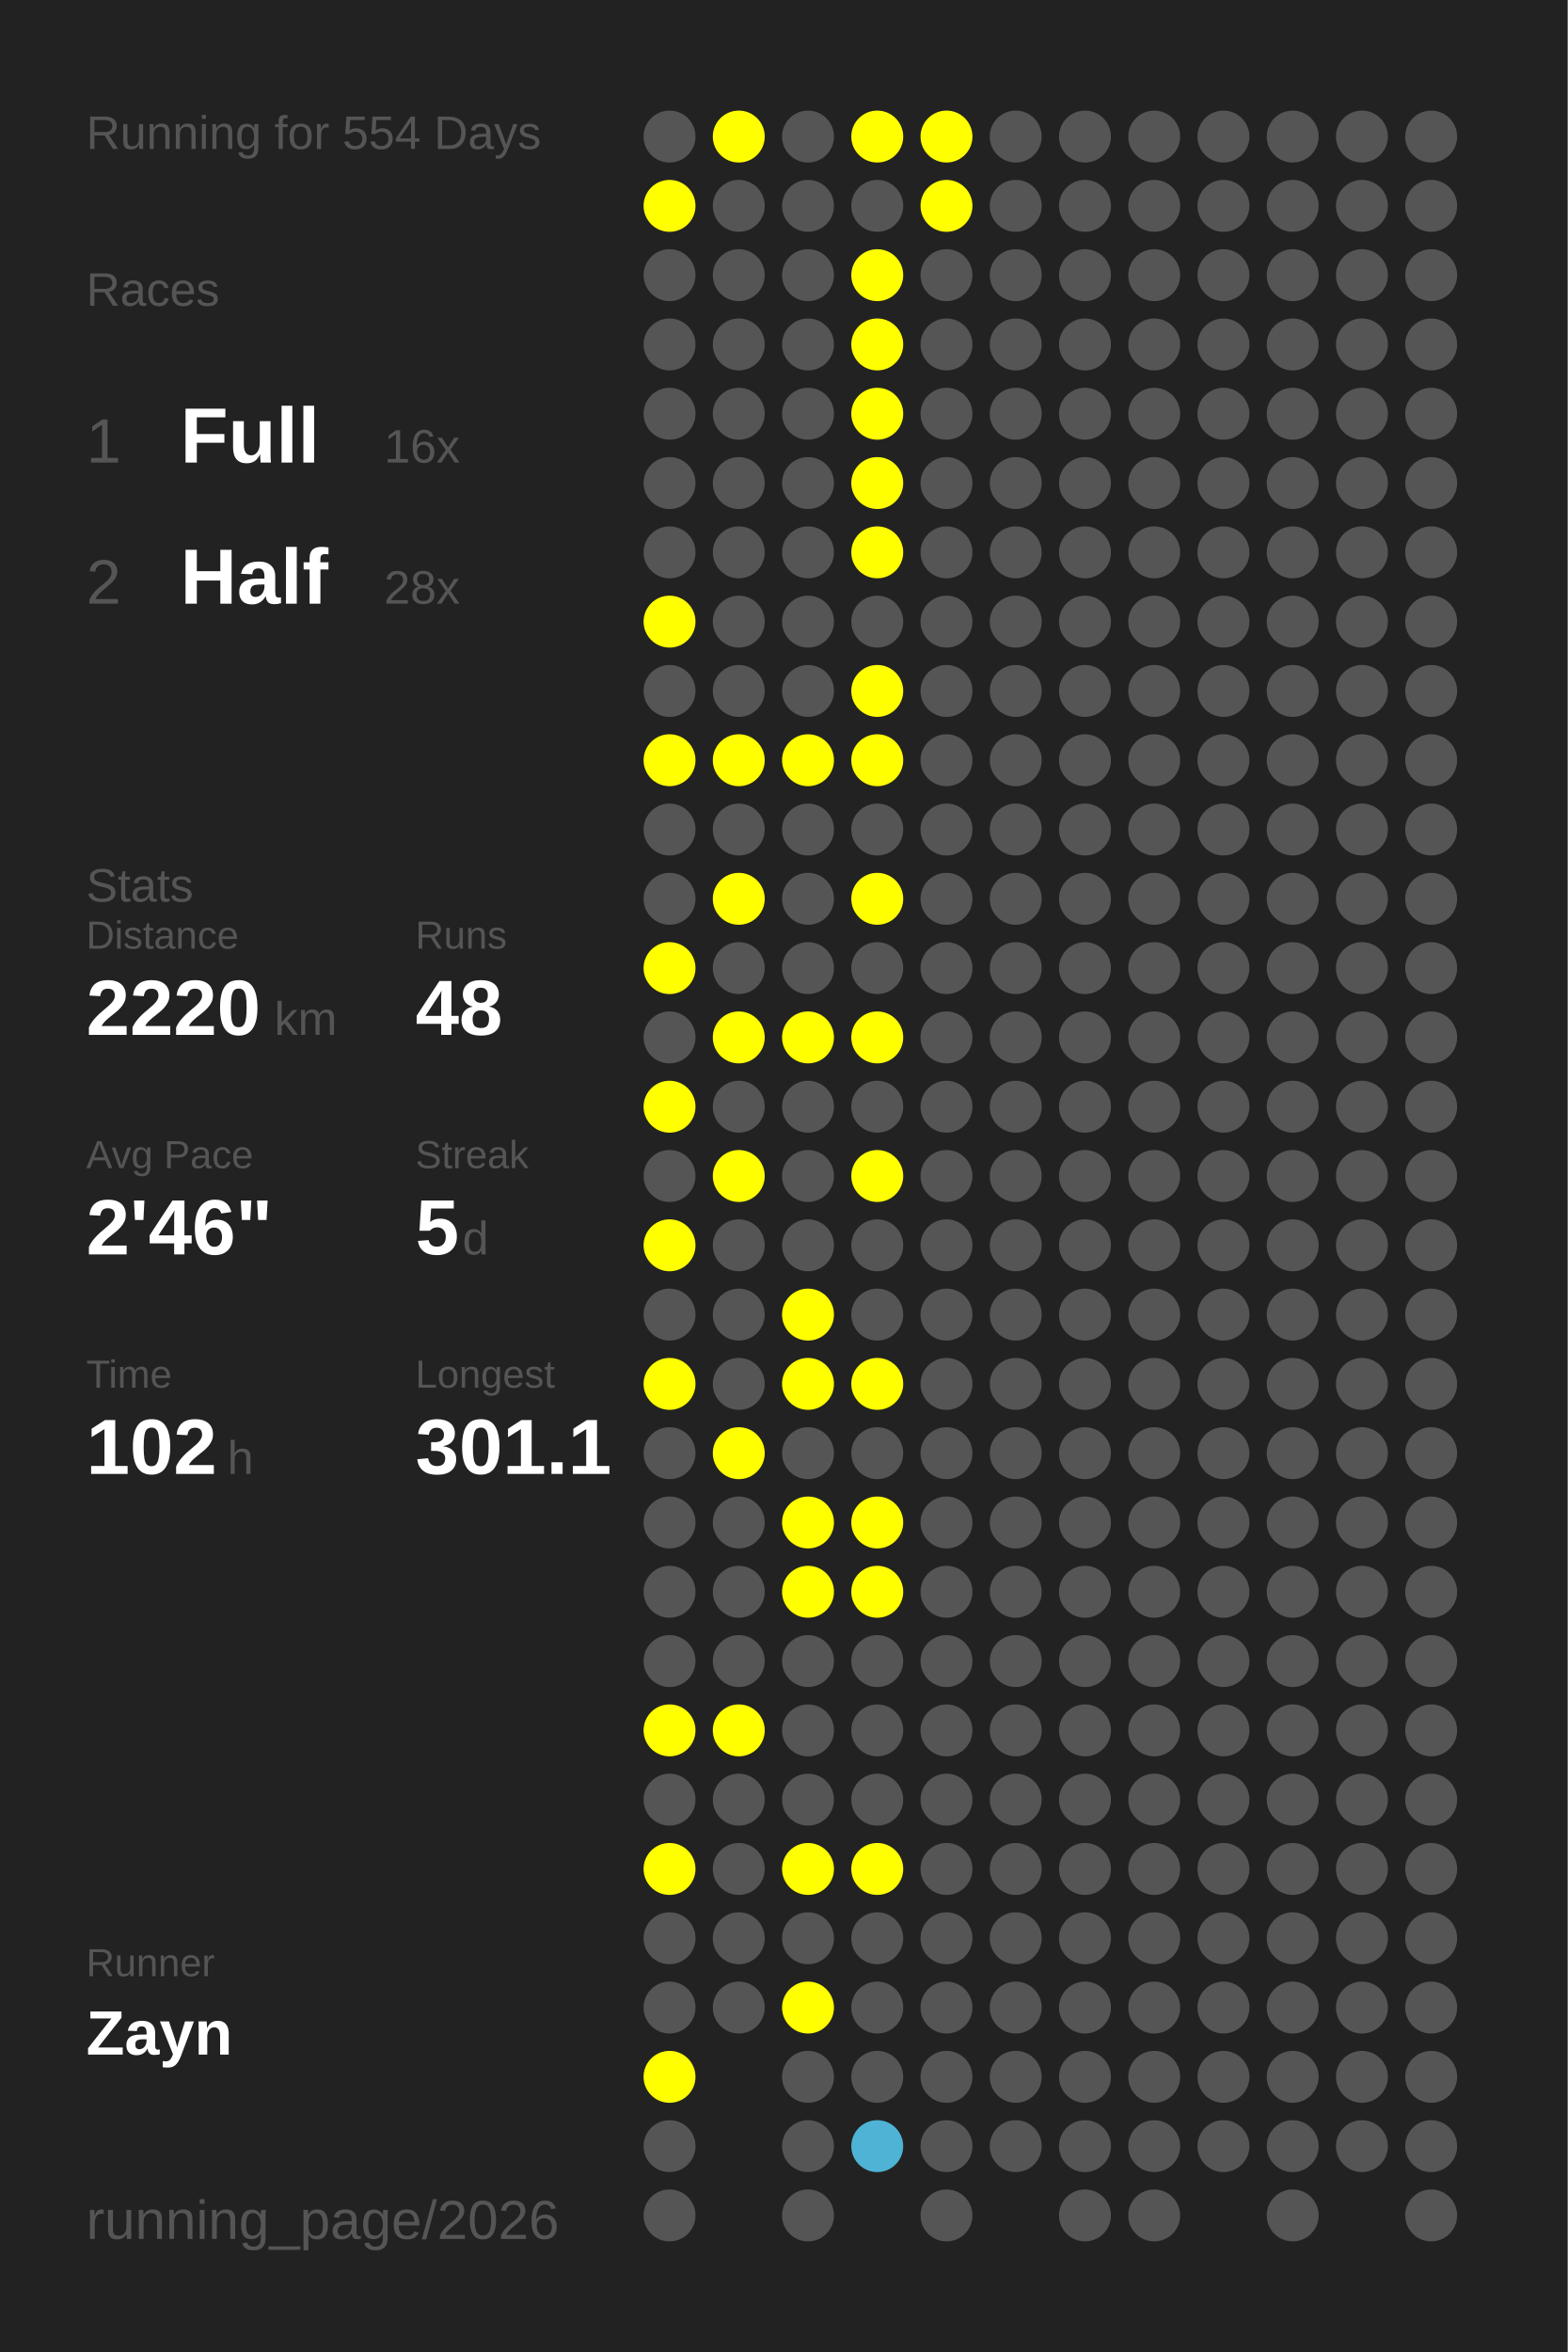
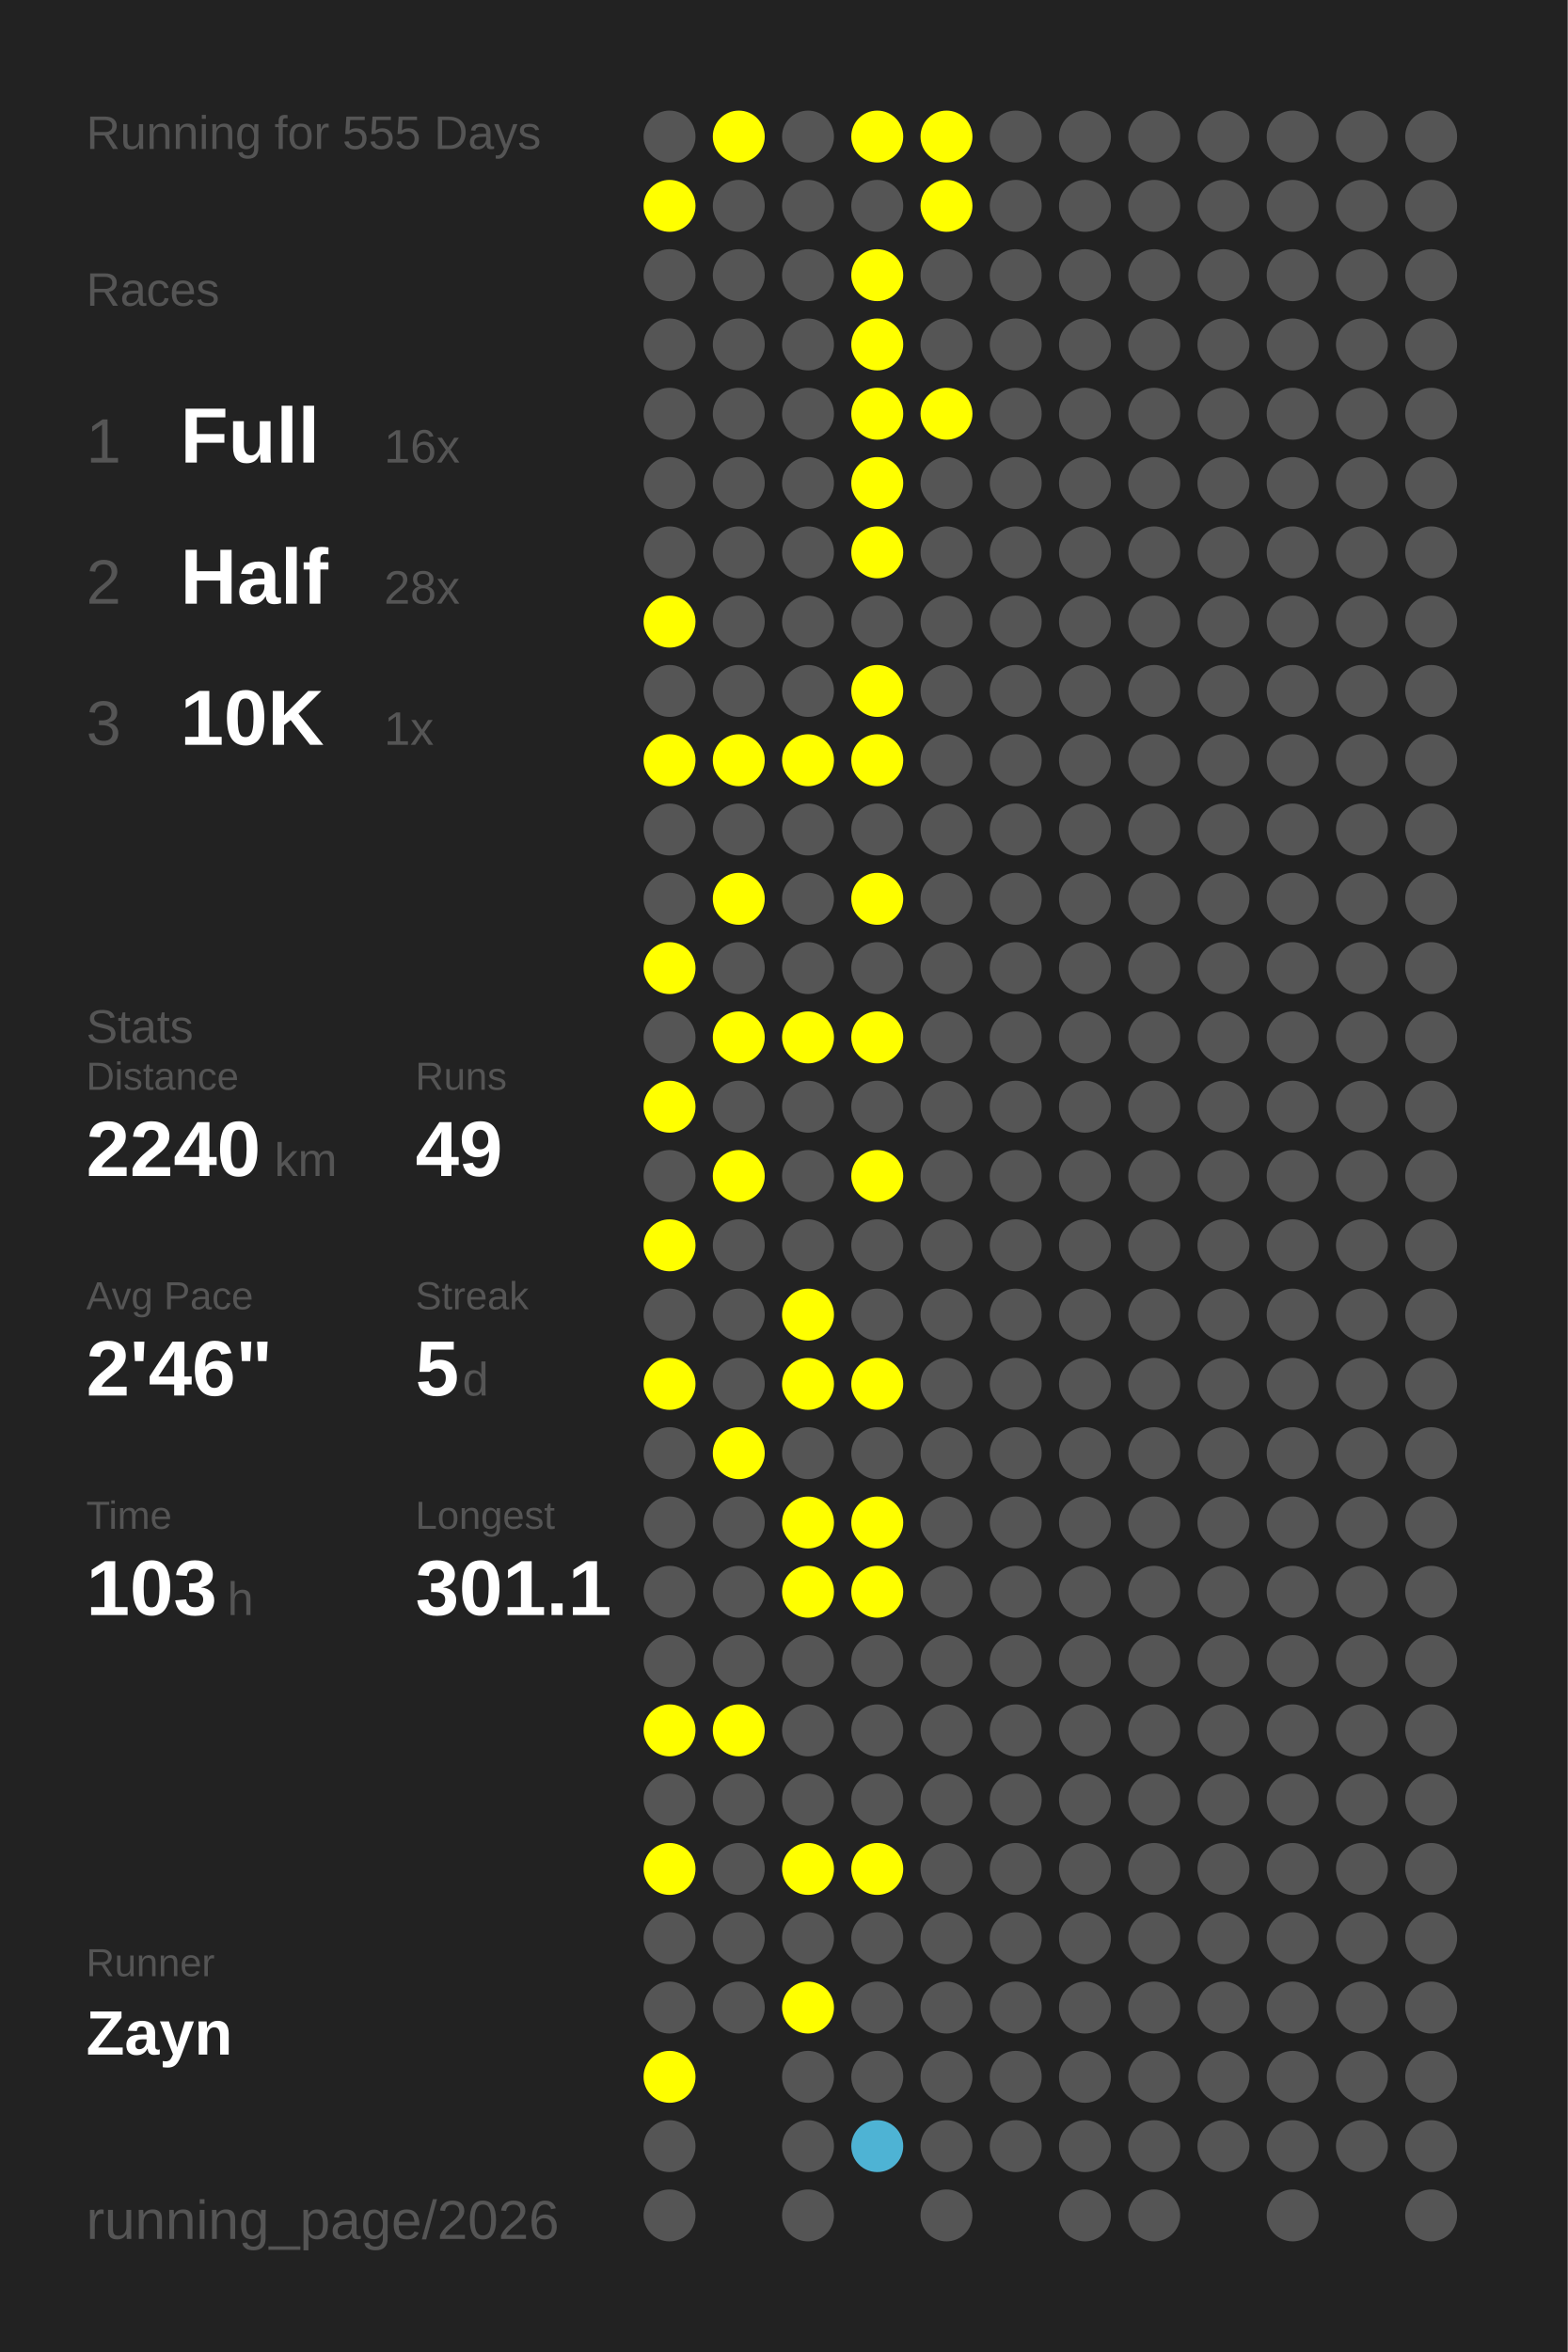
<svg xmlns="http://www.w3.org/2000/svg" baseProfile="full" height="300mm" version="1.1" viewBox="0,0,200,300" width="200mm">
  <defs />
  <rect fill="#222222" height="300" width="200" x="0" y="0" />
-   <text fill="#555555" style="font-size:6px; font-family:Arial;" x="11" y="19">Running for 554 Days</text>
+   <text fill="#555555" style="font-size:6px; font-family:Arial;" x="11" y="19">Running for 555 Days</text>
  <text fill="#555555" style="font-size:6px; font-family:Arial;" x="11" y="39">Races</text>
  <text fill="#555555" style="font-size:8px; font-family:Arial;" x="11" y="59">1</text>
  <text fill="#FFFFFF" style="font-size:10px; font-family:Arial; font-weight:bold;" x="23" y="59">Full</text>
  <text fill="#555555" style="font-size:6px; font-family:Arial;" x="49" y="59">16x</text>
  <text fill="#555555" style="font-size:8px; font-family:Arial;" x="11" y="77">2</text>
  <text fill="#FFFFFF" style="font-size:10px; font-family:Arial; font-weight:bold;" x="23" y="77">Half</text>
  <text fill="#555555" style="font-size:6px; font-family:Arial;" x="49" y="77">28x</text>
-   <text fill="#555555" style="font-size:6px; font-family:Arial;" x="11" y="115">Stats</text>
-   <text fill="#555555" style="font-size:5px; font-family:Arial;" x="11" y="121">Distance</text>
-   <text fill="#FFFFFF" style="font-size:10px; font-family:Arial; font-weight:bold;" x="11" y="132">2220</text>
-   <text fill="#555555" style="font-size:6px; font-family:Arial;" x="35" y="132">km</text>
-   <text fill="#555555" style="font-size:5px; font-family:Arial;" x="53" y="121">Runs</text>
-   <text fill="#FFFFFF" style="font-size:10px; font-family:Arial; font-weight:bold;" x="53" y="132">48</text>
-   <text fill="#555555" style="font-size:5px; font-family:Arial;" x="11" y="149">Avg Pace</text>
-   <text fill="#FFFFFF" style="font-size:10px; font-family:Arial; font-weight:bold;" x="11" y="160">2'46"</text>
-   <text fill="#555555" style="font-size:5px; font-family:Arial;" x="53" y="149">Streak</text>
-   <text fill="#FFFFFF" style="font-size:10px; font-family:Arial; font-weight:bold;" x="53" y="160">5</text>
-   <text fill="#555555" style="font-size:6px; font-family:Arial;" x="59" y="160">d</text>
-   <text fill="#555555" style="font-size:5px; font-family:Arial;" x="11" y="177">Time</text>
-   <text fill="#FFFFFF" style="font-size:10px; font-family:Arial; font-weight:bold;" x="11" y="188">102</text>
-   <text fill="#555555" style="font-size:6px; font-family:Arial;" x="29" y="188">h</text>
-   <text fill="#555555" style="font-size:5px; font-family:Arial;" x="53" y="177">Longest</text>
-   <text fill="#FFFFFF" style="font-size:10px; font-family:Arial; font-weight:bold;" x="53" y="188">301.1</text>
+   <text fill="#555555" style="font-size:8px; font-family:Arial;" x="11" y="95">3</text>
+   <text fill="#FFFFFF" style="font-size:10px; font-family:Arial; font-weight:bold;" x="23" y="95">10K</text>
+   <text fill="#555555" style="font-size:6px; font-family:Arial;" x="49" y="95">1x</text>
+   <text fill="#555555" style="font-size:6px; font-family:Arial;" x="11" y="133">Stats</text>
+   <text fill="#555555" style="font-size:5px; font-family:Arial;" x="11" y="139">Distance</text>
+   <text fill="#FFFFFF" style="font-size:10px; font-family:Arial; font-weight:bold;" x="11" y="150">2240</text>
+   <text fill="#555555" style="font-size:6px; font-family:Arial;" x="35" y="150">km</text>
+   <text fill="#555555" style="font-size:5px; font-family:Arial;" x="53" y="139">Runs</text>
+   <text fill="#FFFFFF" style="font-size:10px; font-family:Arial; font-weight:bold;" x="53" y="150">49</text>
+   <text fill="#555555" style="font-size:5px; font-family:Arial;" x="11" y="167">Avg Pace</text>
+   <text fill="#FFFFFF" style="font-size:10px; font-family:Arial; font-weight:bold;" x="11" y="178">2'46"</text>
+   <text fill="#555555" style="font-size:5px; font-family:Arial;" x="53" y="167">Streak</text>
+   <text fill="#FFFFFF" style="font-size:10px; font-family:Arial; font-weight:bold;" x="53" y="178">5</text>
+   <text fill="#555555" style="font-size:6px; font-family:Arial;" x="59" y="178">d</text>
+   <text fill="#555555" style="font-size:5px; font-family:Arial;" x="11" y="195">Time</text>
+   <text fill="#FFFFFF" style="font-size:10px; font-family:Arial; font-weight:bold;" x="11" y="206">103</text>
+   <text fill="#555555" style="font-size:6px; font-family:Arial;" x="29" y="206">h</text>
+   <text fill="#555555" style="font-size:5px; font-family:Arial;" x="53" y="195">Longest</text>
+   <text fill="#FFFFFF" style="font-size:10px; font-family:Arial; font-weight:bold;" x="53" y="206">301.1</text>
  <text fill="#555555" style="font-size:5px; font-family:Arial;" x="11" y="252.065">Runner</text>
  <text fill="#FFFFFF" style="font-size:8px; font-family:Arial; font-weight:bold;" x="11" y="262.065">Zayn</text>
  <text fill="#555555" style="font-size:7px; font-family:Arial;" x="11" y="285.581">running_page/2026</text>
  <circle cx="85.417" cy="17.419" fill="#555555" r="3.312" />
  <circle cx="85.417" cy="26.258" fill="#FFFF00" r="3.312" />
  <circle cx="85.417" cy="35.097" fill="#555555" r="3.312" />
  <circle cx="85.417" cy="43.935" fill="#555555" r="3.312" />
  <circle cx="85.417" cy="52.774" fill="#555555" r="3.312" />
  <circle cx="85.417" cy="61.613" fill="#555555" r="3.312" />
  <circle cx="85.417" cy="70.452" fill="#555555" r="3.312" />
  <circle cx="85.417" cy="79.29" fill="#FFFF00" r="3.312" />
  <circle cx="85.417" cy="88.129" fill="#555555" r="3.312" />
  <circle cx="85.417" cy="96.968" fill="#FFFF00" r="3.312" />
  <circle cx="85.417" cy="105.806" fill="#555555" r="3.312" />
  <circle cx="85.417" cy="114.645" fill="#555555" r="3.312" />
  <circle cx="85.417" cy="123.484" fill="#FFFF00" r="3.312" />
  <circle cx="85.417" cy="132.323" fill="#555555" r="3.312" />
  <circle cx="85.417" cy="141.161" fill="#FFFF00" r="3.312" />
  <circle cx="85.417" cy="150" fill="#555555" r="3.312" />
  <circle cx="85.417" cy="158.839" fill="#FFFF00" r="3.312" />
  <circle cx="85.417" cy="167.677" fill="#555555" r="3.312" />
  <circle cx="85.417" cy="176.516" fill="#FFFF00" r="3.312" />
  <circle cx="85.417" cy="185.355" fill="#555555" r="3.312" />
  <circle cx="85.417" cy="194.194" fill="#555555" r="3.312" />
  <circle cx="85.417" cy="203.032" fill="#555555" r="3.312" />
  <circle cx="85.417" cy="211.871" fill="#555555" r="3.312" />
  <circle cx="85.417" cy="220.71" fill="#FFFF00" r="3.312" />
  <circle cx="85.417" cy="229.548" fill="#555555" r="3.312" />
  <circle cx="85.417" cy="238.387" fill="#FFFF00" r="3.312" />
  <circle cx="85.417" cy="247.226" fill="#555555" r="3.312" />
  <circle cx="85.417" cy="256.065" fill="#555555" r="3.312" />
  <circle cx="85.417" cy="264.903" fill="#FFFF00" r="3.312" />
  <circle cx="85.417" cy="273.742" fill="#555555" r="3.312" />
  <circle cx="85.417" cy="282.581" fill="#555555" r="3.312" />
  <circle cx="94.25" cy="17.419" fill="#FFFF00" r="3.312" />
  <circle cx="94.25" cy="26.258" fill="#555555" r="3.312" />
  <circle cx="94.25" cy="35.097" fill="#555555" r="3.312" />
  <circle cx="94.25" cy="43.935" fill="#555555" r="3.312" />
  <circle cx="94.25" cy="52.774" fill="#555555" r="3.312" />
  <circle cx="94.25" cy="61.613" fill="#555555" r="3.312" />
  <circle cx="94.25" cy="70.452" fill="#555555" r="3.312" />
  <circle cx="94.25" cy="79.29" fill="#555555" r="3.312" />
  <circle cx="94.25" cy="88.129" fill="#555555" r="3.312" />
  <circle cx="94.25" cy="96.968" fill="#FFFF00" r="3.312" />
  <circle cx="94.25" cy="105.806" fill="#555555" r="3.312" />
  <circle cx="94.25" cy="114.645" fill="#FFFF00" r="3.312" />
  <circle cx="94.25" cy="123.484" fill="#555555" r="3.312" />
  <circle cx="94.25" cy="132.323" fill="#FFFF00" r="3.312" />
  <circle cx="94.25" cy="141.161" fill="#555555" r="3.312" />
  <circle cx="94.25" cy="150" fill="#FFFF00" r="3.312" />
  <circle cx="94.25" cy="158.839" fill="#555555" r="3.312" />
  <circle cx="94.25" cy="167.677" fill="#555555" r="3.312" />
  <circle cx="94.25" cy="176.516" fill="#555555" r="3.312" />
  <circle cx="94.25" cy="185.355" fill="#FFFF00" r="3.312" />
  <circle cx="94.25" cy="194.194" fill="#555555" r="3.312" />
  <circle cx="94.25" cy="203.032" fill="#555555" r="3.312" />
  <circle cx="94.25" cy="211.871" fill="#555555" r="3.312" />
  <circle cx="94.25" cy="220.71" fill="#FFFF00" r="3.312" />
  <circle cx="94.25" cy="229.548" fill="#555555" r="3.312" />
  <circle cx="94.25" cy="238.387" fill="#555555" r="3.312" />
  <circle cx="94.25" cy="247.226" fill="#555555" r="3.312" />
  <circle cx="94.25" cy="256.065" fill="#555555" r="3.312" />
  <circle cx="103.083" cy="17.419" fill="#555555" r="3.312" />
  <circle cx="103.083" cy="26.258" fill="#555555" r="3.312" />
  <circle cx="103.083" cy="35.097" fill="#555555" r="3.312" />
  <circle cx="103.083" cy="43.935" fill="#555555" r="3.312" />
  <circle cx="103.083" cy="52.774" fill="#555555" r="3.312" />
  <circle cx="103.083" cy="61.613" fill="#555555" r="3.312" />
  <circle cx="103.083" cy="70.452" fill="#555555" r="3.312" />
  <circle cx="103.083" cy="79.29" fill="#555555" r="3.312" />
  <circle cx="103.083" cy="88.129" fill="#555555" r="3.312" />
  <circle cx="103.083" cy="96.968" fill="#FFFF00" r="3.312" />
  <circle cx="103.083" cy="105.806" fill="#555555" r="3.312" />
  <circle cx="103.083" cy="114.645" fill="#555555" r="3.312" />
  <circle cx="103.083" cy="123.484" fill="#555555" r="3.312" />
  <circle cx="103.083" cy="132.323" fill="#FFFF00" r="3.312" />
  <circle cx="103.083" cy="141.161" fill="#555555" r="3.312" />
  <circle cx="103.083" cy="150" fill="#555555" r="3.312" />
  <circle cx="103.083" cy="158.839" fill="#555555" r="3.312" />
  <circle cx="103.083" cy="167.677" fill="#FFFF00" r="3.312" />
  <circle cx="103.083" cy="176.516" fill="#FFFF00" r="3.312" />
  <circle cx="103.083" cy="185.355" fill="#555555" r="3.312" />
  <circle cx="103.083" cy="194.194" fill="#FFFF00" r="3.312" />
  <circle cx="103.083" cy="203.032" fill="#FFFF00" r="3.312" />
  <circle cx="103.083" cy="211.871" fill="#555555" r="3.312" />
  <circle cx="103.083" cy="220.71" fill="#555555" r="3.312" />
  <circle cx="103.083" cy="229.548" fill="#555555" r="3.312" />
  <circle cx="103.083" cy="238.387" fill="#FFFF00" r="3.312" />
  <circle cx="103.083" cy="247.226" fill="#555555" r="3.312" />
  <circle cx="103.083" cy="256.065" fill="#FFFF00" r="3.312" />
  <circle cx="103.083" cy="264.903" fill="#555555" r="3.312" />
  <circle cx="103.083" cy="273.742" fill="#555555" r="3.312" />
  <circle cx="103.083" cy="282.581" fill="#555555" r="3.312" />
  <circle cx="111.917" cy="17.419" fill="#FFFF00" r="3.312" />
  <circle cx="111.917" cy="26.258" fill="#555555" r="3.312" />
  <circle cx="111.917" cy="35.097" fill="#FFFF00" r="3.312" />
  <circle cx="111.917" cy="43.935" fill="#FFFF00" r="3.312" />
  <circle cx="111.917" cy="52.774" fill="#FFFF00" r="3.312" />
  <circle cx="111.917" cy="61.613" fill="#FFFF00" r="3.312" />
  <circle cx="111.917" cy="70.452" fill="#FFFF00" r="3.312" />
  <circle cx="111.917" cy="79.29" fill="#555555" r="3.312" />
  <circle cx="111.917" cy="88.129" fill="#FFFF00" r="3.312" />
  <circle cx="111.917" cy="96.968" fill="#FFFF00" r="3.312" />
  <circle cx="111.917" cy="105.806" fill="#555555" r="3.312" />
  <circle cx="111.917" cy="114.645" fill="#FFFF00" r="3.312" />
  <circle cx="111.917" cy="123.484" fill="#555555" r="3.312" />
  <circle cx="111.917" cy="132.323" fill="#FFFF00" r="3.312" />
  <circle cx="111.917" cy="141.161" fill="#555555" r="3.312" />
  <circle cx="111.917" cy="150" fill="#FFFF00" r="3.312" />
  <circle cx="111.917" cy="158.839" fill="#555555" r="3.312" />
  <circle cx="111.917" cy="167.677" fill="#555555" r="3.312" />
  <circle cx="111.917" cy="176.516" fill="#FFFF00" r="3.312" />
  <circle cx="111.917" cy="185.355" fill="#555555" r="3.312" />
  <circle cx="111.917" cy="194.194" fill="#FFFF00" r="3.312" />
  <circle cx="111.917" cy="203.032" fill="#FFFF00" r="3.312" />
  <circle cx="111.917" cy="211.871" fill="#555555" r="3.312" />
  <circle cx="111.917" cy="220.71" fill="#555555" r="3.312" />
  <circle cx="111.917" cy="229.548" fill="#555555" r="3.312" />
  <circle cx="111.917" cy="238.387" fill="#FFFF00" r="3.312" />
  <circle cx="111.917" cy="247.226" fill="#555555" r="3.312" />
  <circle cx="111.917" cy="256.065" fill="#555555" r="3.312" />
  <circle cx="111.917" cy="264.903" fill="#555555" r="3.312" />
  <circle cx="111.917" cy="273.742" fill="#4eb3d4" r="3.312" />
  <circle cx="120.75" cy="17.419" fill="#FFFF00" r="3.312" />
  <circle cx="120.75" cy="26.258" fill="#FFFF00" r="3.312" />
  <circle cx="120.75" cy="35.097" fill="#555555" r="3.312" />
  <circle cx="120.75" cy="43.935" fill="#555555" r="3.312" />
-   <circle cx="120.75" cy="52.774" fill="#555555" r="3.312" />
+   <circle cx="120.75" cy="52.774" fill="#FFFF00" r="3.312" />
  <circle cx="120.75" cy="61.613" fill="#555555" r="3.312" />
  <circle cx="120.75" cy="70.452" fill="#555555" r="3.312" />
  <circle cx="120.75" cy="79.29" fill="#555555" r="3.312" />
  <circle cx="120.75" cy="88.129" fill="#555555" r="3.312" />
  <circle cx="120.75" cy="96.968" fill="#555555" r="3.312" />
  <circle cx="120.75" cy="105.806" fill="#555555" r="3.312" />
  <circle cx="120.75" cy="114.645" fill="#555555" r="3.312" />
  <circle cx="120.75" cy="123.484" fill="#555555" r="3.312" />
  <circle cx="120.75" cy="132.323" fill="#555555" r="3.312" />
  <circle cx="120.75" cy="141.161" fill="#555555" r="3.312" />
  <circle cx="120.75" cy="150" fill="#555555" r="3.312" />
  <circle cx="120.75" cy="158.839" fill="#555555" r="3.312" />
  <circle cx="120.75" cy="167.677" fill="#555555" r="3.312" />
  <circle cx="120.75" cy="176.516" fill="#555555" r="3.312" />
  <circle cx="120.75" cy="185.355" fill="#555555" r="3.312" />
  <circle cx="120.75" cy="194.194" fill="#555555" r="3.312" />
  <circle cx="120.75" cy="203.032" fill="#555555" r="3.312" />
  <circle cx="120.75" cy="211.871" fill="#555555" r="3.312" />
  <circle cx="120.75" cy="220.71" fill="#555555" r="3.312" />
  <circle cx="120.75" cy="229.548" fill="#555555" r="3.312" />
  <circle cx="120.75" cy="238.387" fill="#555555" r="3.312" />
  <circle cx="120.75" cy="247.226" fill="#555555" r="3.312" />
  <circle cx="120.75" cy="256.065" fill="#555555" r="3.312" />
  <circle cx="120.75" cy="264.903" fill="#555555" r="3.312" />
  <circle cx="120.75" cy="273.742" fill="#555555" r="3.312" />
  <circle cx="120.75" cy="282.581" fill="#555555" r="3.312" />
  <circle cx="129.583" cy="17.419" fill="#555555" r="3.312" />
  <circle cx="129.583" cy="26.258" fill="#555555" r="3.312" />
  <circle cx="129.583" cy="35.097" fill="#555555" r="3.312" />
  <circle cx="129.583" cy="43.935" fill="#555555" r="3.312" />
  <circle cx="129.583" cy="52.774" fill="#555555" r="3.312" />
  <circle cx="129.583" cy="61.613" fill="#555555" r="3.312" />
  <circle cx="129.583" cy="70.452" fill="#555555" r="3.312" />
  <circle cx="129.583" cy="79.29" fill="#555555" r="3.312" />
  <circle cx="129.583" cy="88.129" fill="#555555" r="3.312" />
  <circle cx="129.583" cy="96.968" fill="#555555" r="3.312" />
  <circle cx="129.583" cy="105.806" fill="#555555" r="3.312" />
  <circle cx="129.583" cy="114.645" fill="#555555" r="3.312" />
  <circle cx="129.583" cy="123.484" fill="#555555" r="3.312" />
  <circle cx="129.583" cy="132.323" fill="#555555" r="3.312" />
  <circle cx="129.583" cy="141.161" fill="#555555" r="3.312" />
  <circle cx="129.583" cy="150" fill="#555555" r="3.312" />
  <circle cx="129.583" cy="158.839" fill="#555555" r="3.312" />
  <circle cx="129.583" cy="167.677" fill="#555555" r="3.312" />
  <circle cx="129.583" cy="176.516" fill="#555555" r="3.312" />
  <circle cx="129.583" cy="185.355" fill="#555555" r="3.312" />
  <circle cx="129.583" cy="194.194" fill="#555555" r="3.312" />
  <circle cx="129.583" cy="203.032" fill="#555555" r="3.312" />
  <circle cx="129.583" cy="211.871" fill="#555555" r="3.312" />
  <circle cx="129.583" cy="220.71" fill="#555555" r="3.312" />
  <circle cx="129.583" cy="229.548" fill="#555555" r="3.312" />
  <circle cx="129.583" cy="238.387" fill="#555555" r="3.312" />
  <circle cx="129.583" cy="247.226" fill="#555555" r="3.312" />
  <circle cx="129.583" cy="256.065" fill="#555555" r="3.312" />
  <circle cx="129.583" cy="264.903" fill="#555555" r="3.312" />
  <circle cx="129.583" cy="273.742" fill="#555555" r="3.312" />
  <circle cx="138.417" cy="17.419" fill="#555555" r="3.312" />
  <circle cx="138.417" cy="26.258" fill="#555555" r="3.312" />
  <circle cx="138.417" cy="35.097" fill="#555555" r="3.312" />
  <circle cx="138.417" cy="43.935" fill="#555555" r="3.312" />
  <circle cx="138.417" cy="52.774" fill="#555555" r="3.312" />
  <circle cx="138.417" cy="61.613" fill="#555555" r="3.312" />
  <circle cx="138.417" cy="70.452" fill="#555555" r="3.312" />
  <circle cx="138.417" cy="79.29" fill="#555555" r="3.312" />
  <circle cx="138.417" cy="88.129" fill="#555555" r="3.312" />
  <circle cx="138.417" cy="96.968" fill="#555555" r="3.312" />
  <circle cx="138.417" cy="105.806" fill="#555555" r="3.312" />
  <circle cx="138.417" cy="114.645" fill="#555555" r="3.312" />
  <circle cx="138.417" cy="123.484" fill="#555555" r="3.312" />
  <circle cx="138.417" cy="132.323" fill="#555555" r="3.312" />
  <circle cx="138.417" cy="141.161" fill="#555555" r="3.312" />
  <circle cx="138.417" cy="150" fill="#555555" r="3.312" />
  <circle cx="138.417" cy="158.839" fill="#555555" r="3.312" />
  <circle cx="138.417" cy="167.677" fill="#555555" r="3.312" />
  <circle cx="138.417" cy="176.516" fill="#555555" r="3.312" />
  <circle cx="138.417" cy="185.355" fill="#555555" r="3.312" />
  <circle cx="138.417" cy="194.194" fill="#555555" r="3.312" />
  <circle cx="138.417" cy="203.032" fill="#555555" r="3.312" />
  <circle cx="138.417" cy="211.871" fill="#555555" r="3.312" />
  <circle cx="138.417" cy="220.71" fill="#555555" r="3.312" />
  <circle cx="138.417" cy="229.548" fill="#555555" r="3.312" />
  <circle cx="138.417" cy="238.387" fill="#555555" r="3.312" />
  <circle cx="138.417" cy="247.226" fill="#555555" r="3.312" />
  <circle cx="138.417" cy="256.065" fill="#555555" r="3.312" />
  <circle cx="138.417" cy="264.903" fill="#555555" r="3.312" />
  <circle cx="138.417" cy="273.742" fill="#555555" r="3.312" />
  <circle cx="138.417" cy="282.581" fill="#555555" r="3.312" />
  <circle cx="147.25" cy="17.419" fill="#555555" r="3.312" />
  <circle cx="147.25" cy="26.258" fill="#555555" r="3.312" />
  <circle cx="147.25" cy="35.097" fill="#555555" r="3.312" />
  <circle cx="147.25" cy="43.935" fill="#555555" r="3.312" />
  <circle cx="147.25" cy="52.774" fill="#555555" r="3.312" />
  <circle cx="147.25" cy="61.613" fill="#555555" r="3.312" />
  <circle cx="147.25" cy="70.452" fill="#555555" r="3.312" />
  <circle cx="147.25" cy="79.29" fill="#555555" r="3.312" />
  <circle cx="147.25" cy="88.129" fill="#555555" r="3.312" />
  <circle cx="147.25" cy="96.968" fill="#555555" r="3.312" />
  <circle cx="147.25" cy="105.806" fill="#555555" r="3.312" />
  <circle cx="147.25" cy="114.645" fill="#555555" r="3.312" />
  <circle cx="147.25" cy="123.484" fill="#555555" r="3.312" />
  <circle cx="147.25" cy="132.323" fill="#555555" r="3.312" />
  <circle cx="147.25" cy="141.161" fill="#555555" r="3.312" />
  <circle cx="147.25" cy="150" fill="#555555" r="3.312" />
  <circle cx="147.25" cy="158.839" fill="#555555" r="3.312" />
  <circle cx="147.25" cy="167.677" fill="#555555" r="3.312" />
  <circle cx="147.25" cy="176.516" fill="#555555" r="3.312" />
  <circle cx="147.25" cy="185.355" fill="#555555" r="3.312" />
  <circle cx="147.25" cy="194.194" fill="#555555" r="3.312" />
  <circle cx="147.25" cy="203.032" fill="#555555" r="3.312" />
  <circle cx="147.25" cy="211.871" fill="#555555" r="3.312" />
  <circle cx="147.25" cy="220.71" fill="#555555" r="3.312" />
  <circle cx="147.25" cy="229.548" fill="#555555" r="3.312" />
  <circle cx="147.25" cy="238.387" fill="#555555" r="3.312" />
  <circle cx="147.25" cy="247.226" fill="#555555" r="3.312" />
  <circle cx="147.25" cy="256.065" fill="#555555" r="3.312" />
  <circle cx="147.25" cy="264.903" fill="#555555" r="3.312" />
  <circle cx="147.25" cy="273.742" fill="#555555" r="3.312" />
  <circle cx="147.25" cy="282.581" fill="#555555" r="3.312" />
  <circle cx="156.083" cy="17.419" fill="#555555" r="3.312" />
  <circle cx="156.083" cy="26.258" fill="#555555" r="3.312" />
  <circle cx="156.083" cy="35.097" fill="#555555" r="3.312" />
  <circle cx="156.083" cy="43.935" fill="#555555" r="3.312" />
  <circle cx="156.083" cy="52.774" fill="#555555" r="3.312" />
  <circle cx="156.083" cy="61.613" fill="#555555" r="3.312" />
  <circle cx="156.083" cy="70.452" fill="#555555" r="3.312" />
  <circle cx="156.083" cy="79.29" fill="#555555" r="3.312" />
  <circle cx="156.083" cy="88.129" fill="#555555" r="3.312" />
  <circle cx="156.083" cy="96.968" fill="#555555" r="3.312" />
  <circle cx="156.083" cy="105.806" fill="#555555" r="3.312" />
  <circle cx="156.083" cy="114.645" fill="#555555" r="3.312" />
  <circle cx="156.083" cy="123.484" fill="#555555" r="3.312" />
  <circle cx="156.083" cy="132.323" fill="#555555" r="3.312" />
  <circle cx="156.083" cy="141.161" fill="#555555" r="3.312" />
  <circle cx="156.083" cy="150" fill="#555555" r="3.312" />
  <circle cx="156.083" cy="158.839" fill="#555555" r="3.312" />
  <circle cx="156.083" cy="167.677" fill="#555555" r="3.312" />
  <circle cx="156.083" cy="176.516" fill="#555555" r="3.312" />
  <circle cx="156.083" cy="185.355" fill="#555555" r="3.312" />
  <circle cx="156.083" cy="194.194" fill="#555555" r="3.312" />
  <circle cx="156.083" cy="203.032" fill="#555555" r="3.312" />
  <circle cx="156.083" cy="211.871" fill="#555555" r="3.312" />
  <circle cx="156.083" cy="220.71" fill="#555555" r="3.312" />
  <circle cx="156.083" cy="229.548" fill="#555555" r="3.312" />
  <circle cx="156.083" cy="238.387" fill="#555555" r="3.312" />
  <circle cx="156.083" cy="247.226" fill="#555555" r="3.312" />
  <circle cx="156.083" cy="256.065" fill="#555555" r="3.312" />
  <circle cx="156.083" cy="264.903" fill="#555555" r="3.312" />
  <circle cx="156.083" cy="273.742" fill="#555555" r="3.312" />
  <circle cx="164.917" cy="17.419" fill="#555555" r="3.312" />
  <circle cx="164.917" cy="26.258" fill="#555555" r="3.312" />
  <circle cx="164.917" cy="35.097" fill="#555555" r="3.312" />
  <circle cx="164.917" cy="43.935" fill="#555555" r="3.312" />
  <circle cx="164.917" cy="52.774" fill="#555555" r="3.312" />
  <circle cx="164.917" cy="61.613" fill="#555555" r="3.312" />
  <circle cx="164.917" cy="70.452" fill="#555555" r="3.312" />
  <circle cx="164.917" cy="79.29" fill="#555555" r="3.312" />
  <circle cx="164.917" cy="88.129" fill="#555555" r="3.312" />
  <circle cx="164.917" cy="96.968" fill="#555555" r="3.312" />
  <circle cx="164.917" cy="105.806" fill="#555555" r="3.312" />
  <circle cx="164.917" cy="114.645" fill="#555555" r="3.312" />
  <circle cx="164.917" cy="123.484" fill="#555555" r="3.312" />
  <circle cx="164.917" cy="132.323" fill="#555555" r="3.312" />
  <circle cx="164.917" cy="141.161" fill="#555555" r="3.312" />
  <circle cx="164.917" cy="150" fill="#555555" r="3.312" />
  <circle cx="164.917" cy="158.839" fill="#555555" r="3.312" />
  <circle cx="164.917" cy="167.677" fill="#555555" r="3.312" />
  <circle cx="164.917" cy="176.516" fill="#555555" r="3.312" />
  <circle cx="164.917" cy="185.355" fill="#555555" r="3.312" />
  <circle cx="164.917" cy="194.194" fill="#555555" r="3.312" />
  <circle cx="164.917" cy="203.032" fill="#555555" r="3.312" />
  <circle cx="164.917" cy="211.871" fill="#555555" r="3.312" />
  <circle cx="164.917" cy="220.71" fill="#555555" r="3.312" />
  <circle cx="164.917" cy="229.548" fill="#555555" r="3.312" />
  <circle cx="164.917" cy="238.387" fill="#555555" r="3.312" />
  <circle cx="164.917" cy="247.226" fill="#555555" r="3.312" />
  <circle cx="164.917" cy="256.065" fill="#555555" r="3.312" />
  <circle cx="164.917" cy="264.903" fill="#555555" r="3.312" />
  <circle cx="164.917" cy="273.742" fill="#555555" r="3.312" />
  <circle cx="164.917" cy="282.581" fill="#555555" r="3.312" />
  <circle cx="173.75" cy="17.419" fill="#555555" r="3.312" />
  <circle cx="173.75" cy="26.258" fill="#555555" r="3.312" />
  <circle cx="173.75" cy="35.097" fill="#555555" r="3.312" />
  <circle cx="173.75" cy="43.935" fill="#555555" r="3.312" />
  <circle cx="173.75" cy="52.774" fill="#555555" r="3.312" />
  <circle cx="173.75" cy="61.613" fill="#555555" r="3.312" />
  <circle cx="173.75" cy="70.452" fill="#555555" r="3.312" />
  <circle cx="173.75" cy="79.29" fill="#555555" r="3.312" />
  <circle cx="173.75" cy="88.129" fill="#555555" r="3.312" />
  <circle cx="173.75" cy="96.968" fill="#555555" r="3.312" />
  <circle cx="173.75" cy="105.806" fill="#555555" r="3.312" />
  <circle cx="173.75" cy="114.645" fill="#555555" r="3.312" />
  <circle cx="173.75" cy="123.484" fill="#555555" r="3.312" />
  <circle cx="173.75" cy="132.323" fill="#555555" r="3.312" />
  <circle cx="173.75" cy="141.161" fill="#555555" r="3.312" />
  <circle cx="173.75" cy="150" fill="#555555" r="3.312" />
  <circle cx="173.75" cy="158.839" fill="#555555" r="3.312" />
  <circle cx="173.75" cy="167.677" fill="#555555" r="3.312" />
  <circle cx="173.75" cy="176.516" fill="#555555" r="3.312" />
  <circle cx="173.75" cy="185.355" fill="#555555" r="3.312" />
  <circle cx="173.75" cy="194.194" fill="#555555" r="3.312" />
  <circle cx="173.75" cy="203.032" fill="#555555" r="3.312" />
  <circle cx="173.75" cy="211.871" fill="#555555" r="3.312" />
  <circle cx="173.75" cy="220.71" fill="#555555" r="3.312" />
  <circle cx="173.75" cy="229.548" fill="#555555" r="3.312" />
  <circle cx="173.75" cy="238.387" fill="#555555" r="3.312" />
  <circle cx="173.75" cy="247.226" fill="#555555" r="3.312" />
  <circle cx="173.75" cy="256.065" fill="#555555" r="3.312" />
  <circle cx="173.75" cy="264.903" fill="#555555" r="3.312" />
  <circle cx="173.75" cy="273.742" fill="#555555" r="3.312" />
  <circle cx="182.583" cy="17.419" fill="#555555" r="3.312" />
  <circle cx="182.583" cy="26.258" fill="#555555" r="3.312" />
  <circle cx="182.583" cy="35.097" fill="#555555" r="3.312" />
  <circle cx="182.583" cy="43.935" fill="#555555" r="3.312" />
  <circle cx="182.583" cy="52.774" fill="#555555" r="3.312" />
  <circle cx="182.583" cy="61.613" fill="#555555" r="3.312" />
  <circle cx="182.583" cy="70.452" fill="#555555" r="3.312" />
  <circle cx="182.583" cy="79.29" fill="#555555" r="3.312" />
  <circle cx="182.583" cy="88.129" fill="#555555" r="3.312" />
  <circle cx="182.583" cy="96.968" fill="#555555" r="3.312" />
  <circle cx="182.583" cy="105.806" fill="#555555" r="3.312" />
  <circle cx="182.583" cy="114.645" fill="#555555" r="3.312" />
  <circle cx="182.583" cy="123.484" fill="#555555" r="3.312" />
  <circle cx="182.583" cy="132.323" fill="#555555" r="3.312" />
  <circle cx="182.583" cy="141.161" fill="#555555" r="3.312" />
  <circle cx="182.583" cy="150" fill="#555555" r="3.312" />
  <circle cx="182.583" cy="158.839" fill="#555555" r="3.312" />
  <circle cx="182.583" cy="167.677" fill="#555555" r="3.312" />
  <circle cx="182.583" cy="176.516" fill="#555555" r="3.312" />
  <circle cx="182.583" cy="185.355" fill="#555555" r="3.312" />
  <circle cx="182.583" cy="194.194" fill="#555555" r="3.312" />
  <circle cx="182.583" cy="203.032" fill="#555555" r="3.312" />
  <circle cx="182.583" cy="211.871" fill="#555555" r="3.312" />
  <circle cx="182.583" cy="220.71" fill="#555555" r="3.312" />
  <circle cx="182.583" cy="229.548" fill="#555555" r="3.312" />
  <circle cx="182.583" cy="238.387" fill="#555555" r="3.312" />
  <circle cx="182.583" cy="247.226" fill="#555555" r="3.312" />
  <circle cx="182.583" cy="256.065" fill="#555555" r="3.312" />
  <circle cx="182.583" cy="264.903" fill="#555555" r="3.312" />
  <circle cx="182.583" cy="273.742" fill="#555555" r="3.312" />
  <circle cx="182.583" cy="282.581" fill="#555555" r="3.312" />
</svg>
